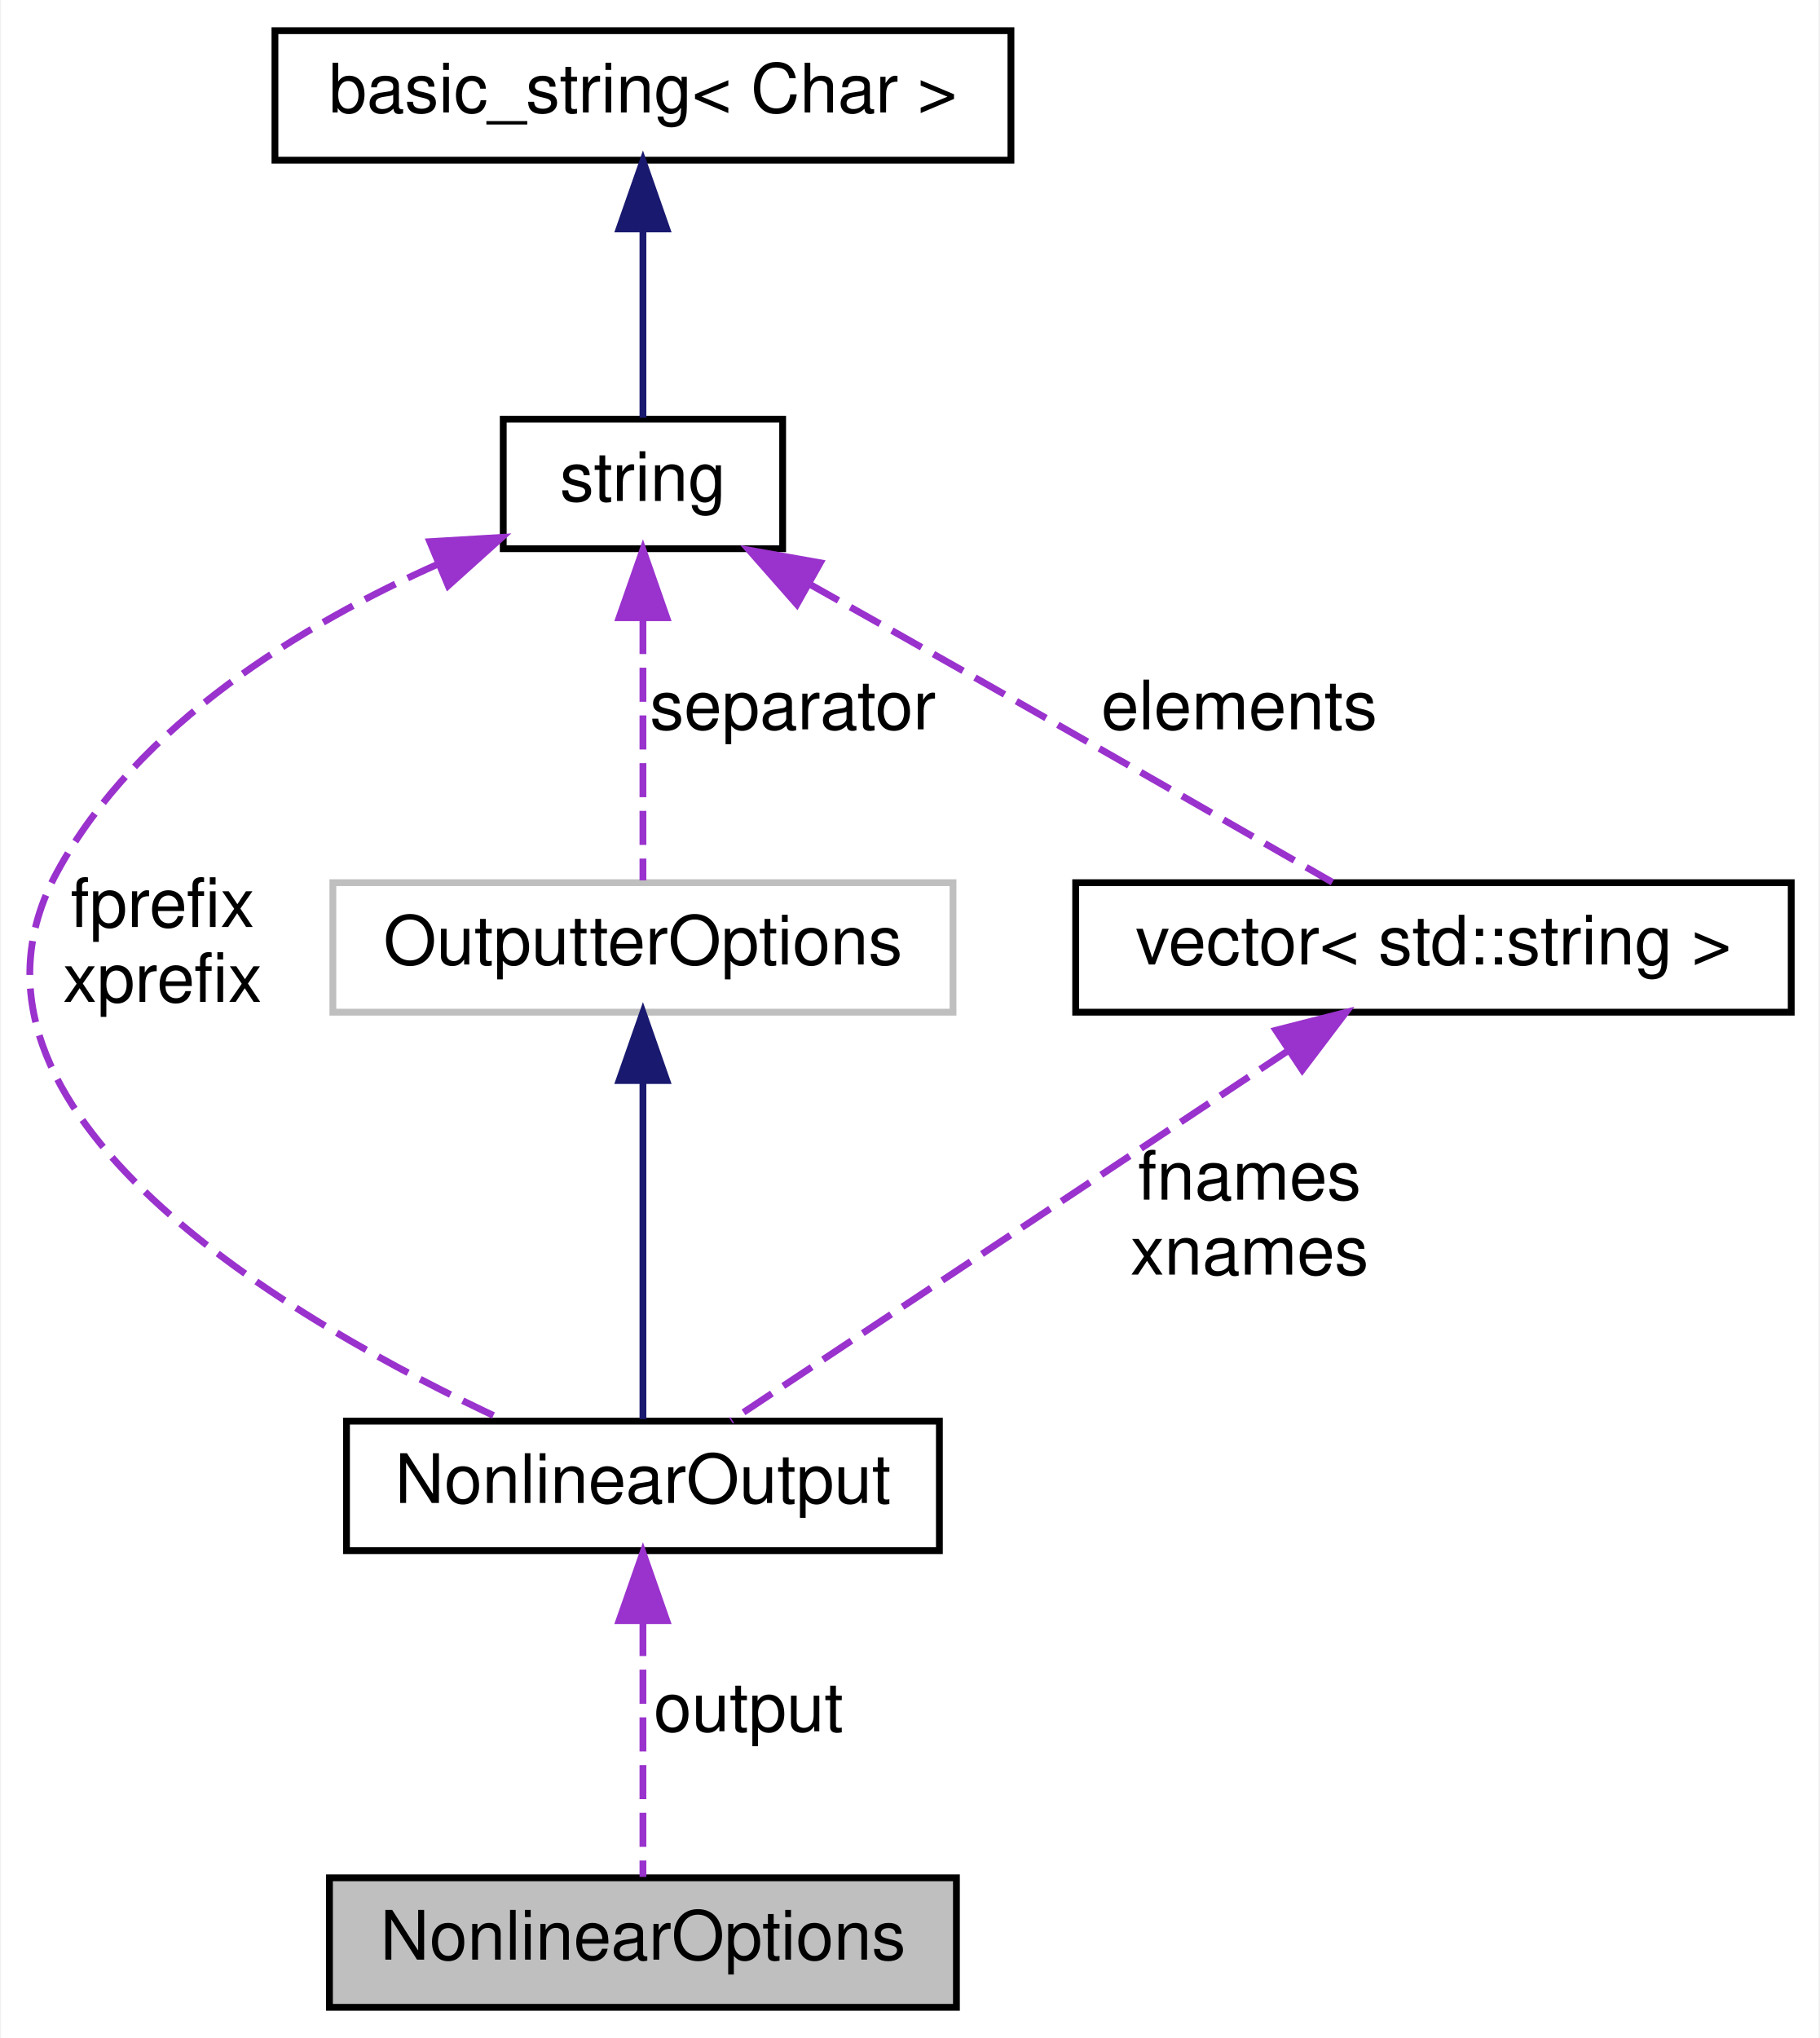
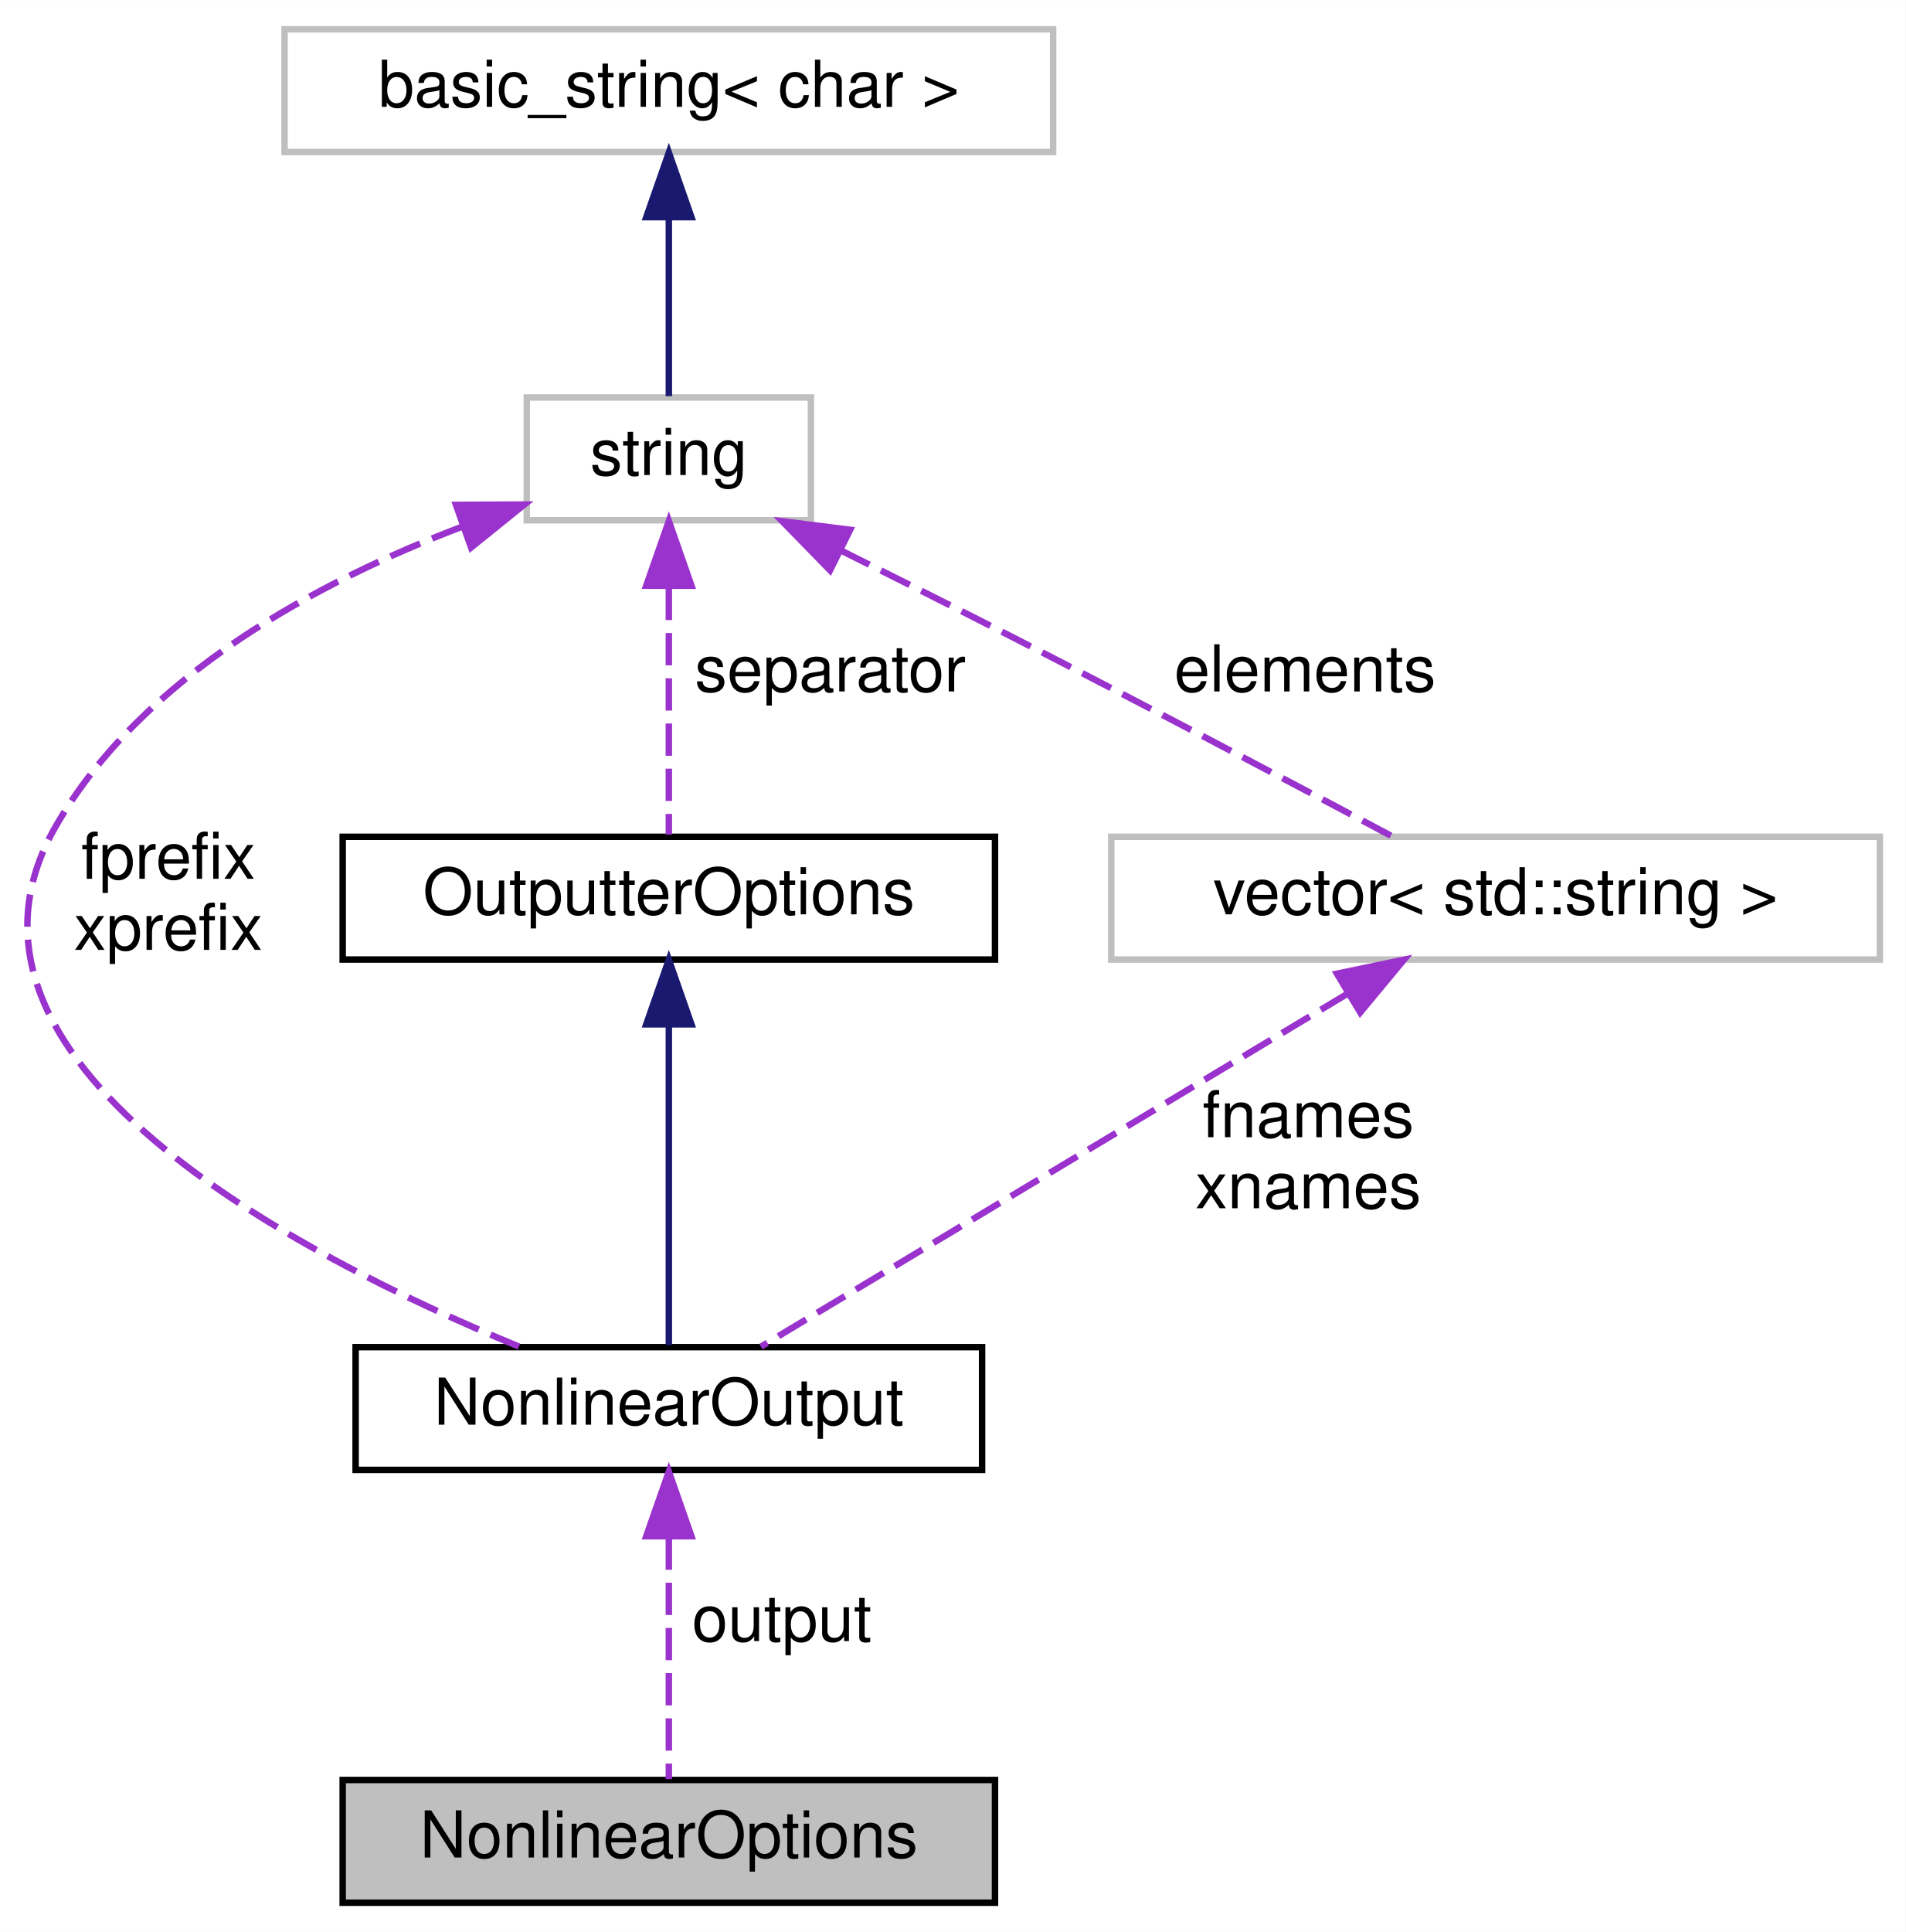
- <svg xmlns="http://www.w3.org/2000/svg" xmlns:xlink="http://www.w3.org/1999/xlink" width="267pt" height="299pt" viewBox="0.00 0.00 266.69 299.00">
+ <svg xmlns="http://www.w3.org/2000/svg" xmlns:xlink="http://www.w3.org/1999/xlink" width="295pt" height="299pt" viewBox="0.00 0.00 295.06 299.00">
  <g id="graph0" class="graph" transform="scale(1 1) rotate(0) translate(4 295)">
-     <polygon fill="white" stroke="transparent" points="-4,4 -4,-295 262.69,-295 262.69,4 -4,4" />
+     <polygon fill="white" stroke="transparent" points="-4,4 -4,-295 291.06,-295 291.06,4 -4,4" />
    <g id="node1" class="node">
      <g id="a_node1">
        <a xlink:title="A type that describes the options for the solution of a non-linear problem.">
-           <polygon fill="#bfbfbf" stroke="black" points="44.19,-0.5 44.19,-19.5 136.19,-19.5 136.19,-0.5 44.19,-0.5" />
-           <text text-anchor="middle" x="90.19" y="-7.5" font-family="Helvetica,sans-Serif" font-size="10.00">NonlinearOptions</text>
+           <polygon fill="#bfbfbf" stroke="black" points="49.06,-0.5 49.06,-19.5 150.06,-19.5 150.06,-0.5 49.06,-0.5" />
+           <text text-anchor="middle" x="99.56" y="-7.5" font-family="Helvetica,sans-Serif" font-size="10.00">NonlinearOptions</text>
        </a>
      </g>
    </g>
    <g id="node2" class="node">
      <g id="a_node2">
        <a xlink:href="structReaktoro_1_1NonlinearOutput.html" target="_top" xlink:title="A type that describes the options for the output of a non-linear problem calculation.">
-           <polygon fill="white" stroke="black" points="46.69,-67.5 46.69,-86.5 133.69,-86.5 133.69,-67.5 46.69,-67.5" />
-           <text text-anchor="middle" x="90.19" y="-74.5" font-family="Helvetica,sans-Serif" font-size="10.00">NonlinearOutput</text>
+           <polygon fill="white" stroke="black" points="51.06,-67.5 51.06,-86.5 148.06,-86.5 148.06,-67.5 51.06,-67.5" />
+           <text text-anchor="middle" x="99.56" y="-74.5" font-family="Helvetica,sans-Serif" font-size="10.00">NonlinearOutput</text>
        </a>
      </g>
    </g>
    <g id="edge1" class="edge">
-       <path fill="none" stroke="#9a32cd" stroke-dasharray="5,2" d="M90.19,-57.04C90.19,-44.67 90.19,-29.12 90.19,-19.63" />
-       <polygon fill="#9a32cd" stroke="#9a32cd" points="86.69,-57.23 90.19,-67.23 93.69,-57.23 86.69,-57.23" />
-       <text text-anchor="middle" x="105.69" y="-41" font-family="Helvetica,sans-Serif" font-size="10.00"> output</text>
+       <path fill="none" stroke="#9a32cd" stroke-dasharray="5,2" d="M99.56,-57.04C99.56,-44.67 99.56,-29.12 99.56,-19.63" />
+       <polygon fill="#9a32cd" stroke="#9a32cd" points="96.06,-57.23 99.56,-67.23 103.06,-57.23 96.06,-57.23" />
+       <text text-anchor="middle" x="117.06" y="-41" font-family="Helvetica,sans-Serif" font-size="10.00"> output</text>
    </g>
    <g id="node3" class="node">
      <g id="a_node3">
        <a xlink:href="structReaktoro_1_1OutputterOptions.html" target="_top" xlink:title=" ">
-           <polygon fill="white" stroke="#bfbfbf" points="44.69,-146.5 44.69,-165.5 135.69,-165.5 135.69,-146.5 44.69,-146.5" />
-           <text text-anchor="middle" x="90.19" y="-153.5" font-family="Helvetica,sans-Serif" font-size="10.00">OutputterOptions</text>
+           <polygon fill="white" stroke="black" points="49.06,-146.5 49.06,-165.5 150.06,-165.5 150.06,-146.5 49.06,-146.5" />
+           <text text-anchor="middle" x="99.56" y="-153.5" font-family="Helvetica,sans-Serif" font-size="10.00">OutputterOptions</text>
        </a>
      </g>
    </g>
    <g id="edge2" class="edge">
-       <path fill="none" stroke="midnightblue" d="M90.19,-136.31C90.19,-120.59 90.19,-98.81 90.19,-86.81" />
-       <polygon fill="midnightblue" stroke="midnightblue" points="86.69,-136.47 90.19,-146.47 93.69,-136.47 86.69,-136.47" />
+       <path fill="none" stroke="midnightblue" d="M99.56,-136.31C99.56,-120.59 99.56,-98.81 99.56,-86.81" />
+       <polygon fill="midnightblue" stroke="midnightblue" points="96.06,-136.47 99.56,-146.47 103.06,-136.47 96.06,-136.47" />
    </g>
    <g id="node4" class="node">
      <g id="a_node4">
-         <a xlink:title=" ">
-           <polygon fill="white" stroke="black" points="69.69,-214.5 69.69,-233.5 110.69,-233.5 110.69,-214.5 69.69,-214.5" />
-           <text text-anchor="middle" x="90.19" y="-221.5" font-family="Helvetica,sans-Serif" font-size="10.00">string</text>
+         <a xlink:title="STL class.">
+           <polygon fill="white" stroke="#bfbfbf" points="77.56,-214.5 77.56,-233.5 121.56,-233.5 121.56,-214.5 77.56,-214.5" />
+           <text text-anchor="middle" x="99.56" y="-221.5" font-family="Helvetica,sans-Serif" font-size="10.00">string</text>
        </a>
      </g>
    </g>
    <g id="edge5" class="edge">
-       <path fill="none" stroke="#9a32cd" stroke-dasharray="5,2" d="M60.21,-212.28C40.41,-203.46 16.01,-188.81 4.19,-167 -14.8,-131.96 38.88,-100.97 69.9,-86.56" />
-       <polygon fill="#9a32cd" stroke="#9a32cd" points="58.91,-215.53 69.49,-216.16 61.61,-209.07 58.91,-215.53" />
-       <text text-anchor="middle" x="19.69" y="-159" font-family="Helvetica,sans-Serif" font-size="10.00"> fprefix</text>
-       <text text-anchor="middle" x="19.69" y="-148" font-family="Helvetica,sans-Serif" font-size="10.00">xprefix</text>
+       <path fill="none" stroke="#9a32cd" stroke-dasharray="5,2" d="M67.55,-213.5C45.55,-205.12 17.99,-190.5 4.56,-167 -16.06,-130.89 42.04,-100.71 76.35,-86.59" />
+       <polygon fill="#9a32cd" stroke="#9a32cd" points="66.6,-216.88 77.19,-216.93 68.94,-210.28 66.6,-216.88" />
+       <text text-anchor="middle" x="22.06" y="-159" font-family="Helvetica,sans-Serif" font-size="10.00"> fprefix</text>
+       <text text-anchor="middle" x="22.06" y="-148" font-family="Helvetica,sans-Serif" font-size="10.00">xprefix</text>
    </g>
    <g id="edge3" class="edge">
-       <path fill="none" stroke="#9a32cd" stroke-dasharray="5,2" d="M90.19,-204.04C90.19,-191.47 90.19,-175.56 90.19,-165.84" />
-       <polygon fill="#9a32cd" stroke="#9a32cd" points="86.69,-204.37 90.19,-214.37 93.69,-204.37 86.69,-204.37" />
-       <text text-anchor="middle" x="112.19" y="-188" font-family="Helvetica,sans-Serif" font-size="10.00"> separator</text>
+       <path fill="none" stroke="#9a32cd" stroke-dasharray="5,2" d="M99.56,-204.04C99.56,-191.47 99.56,-175.56 99.56,-165.84" />
+       <polygon fill="#9a32cd" stroke="#9a32cd" points="96.06,-204.37 99.56,-214.37 103.06,-204.37 96.06,-204.37" />
+       <text text-anchor="middle" x="124.56" y="-188" font-family="Helvetica,sans-Serif" font-size="10.00"> separator</text>
    </g>
    <g id="node6" class="node">
      <g id="a_node6">
        <a xlink:title=" ">
-           <polygon fill="white" stroke="black" points="153.69,-146.5 153.69,-165.5 258.69,-165.5 258.69,-146.5 153.69,-146.5" />
-           <text text-anchor="middle" x="206.19" y="-153.5" font-family="Helvetica,sans-Serif" font-size="10.00">vector&lt; std::string &gt;</text>
+           <polygon fill="white" stroke="#bfbfbf" points="168.06,-146.5 168.06,-165.5 287.06,-165.5 287.06,-146.5 168.06,-146.5" />
+           <text text-anchor="middle" x="227.56" y="-153.5" font-family="Helvetica,sans-Serif" font-size="10.00">vector&lt; std::string &gt;</text>
        </a>
      </g>
    </g>
    <g id="edge7" class="edge">
-       <path fill="none" stroke="#9a32cd" stroke-dasharray="5,2" d="M114.53,-209.36C122.12,-205.1 130.51,-200.36 138.19,-196 156.53,-185.58 177.59,-173.48 191.36,-165.56" />
-       <polygon fill="#9a32cd" stroke="#9a32cd" points="112.78,-206.33 105.78,-214.28 116.21,-212.43 112.78,-206.33" />
-       <text text-anchor="middle" x="177.69" y="-188" font-family="Helvetica,sans-Serif" font-size="10.00"> elements</text>
+       <path fill="none" stroke="#9a32cd" stroke-dasharray="5,2" d="M126.13,-209.86C134.89,-205.49 144.66,-200.57 153.56,-196 173.59,-185.72 196.49,-173.59 211.45,-165.62" />
+       <polygon fill="#9a32cd" stroke="#9a32cd" points="124.52,-206.75 117.12,-214.34 127.63,-213.02 124.52,-206.75" />
+       <text text-anchor="middle" x="198.06" y="-188" font-family="Helvetica,sans-Serif" font-size="10.00"> elements</text>
    </g>
    <g id="node5" class="node">
      <g id="a_node5">
-         <a xlink:title=" ">
-           <polygon fill="white" stroke="black" points="36.19,-271.5 36.19,-290.5 144.19,-290.5 144.19,-271.5 36.19,-271.5" />
-           <text text-anchor="middle" x="90.19" y="-278.5" font-family="Helvetica,sans-Serif" font-size="10.00">basic_string&lt; Char &gt;</text>
+         <a xlink:title="STL class.">
+           <polygon fill="white" stroke="#bfbfbf" points="40.06,-271.5 40.06,-290.5 159.06,-290.5 159.06,-271.5 40.06,-271.5" />
+           <text text-anchor="middle" x="99.56" y="-278.5" font-family="Helvetica,sans-Serif" font-size="10.00">basic_string&lt; char &gt;</text>
        </a>
      </g>
    </g>
    <g id="edge4" class="edge">
-       <path fill="none" stroke="midnightblue" d="M90.19,-261.12C90.19,-251.82 90.19,-241.06 90.19,-233.71" />
-       <polygon fill="midnightblue" stroke="midnightblue" points="86.69,-261.41 90.19,-271.41 93.69,-261.41 86.69,-261.41" />
+       <path fill="none" stroke="midnightblue" d="M99.56,-261.12C99.56,-251.82 99.56,-241.06 99.56,-233.71" />
+       <polygon fill="midnightblue" stroke="midnightblue" points="96.06,-261.41 99.56,-271.41 103.06,-261.41 96.06,-261.41" />
    </g>
    <g id="edge6" class="edge">
-       <path fill="none" stroke="#9a32cd" stroke-dasharray="5,2" d="M184.93,-140.89C161.01,-125.01 122.91,-99.72 103.11,-86.57" />
-       <polygon fill="#9a32cd" stroke="#9a32cd" points="183.07,-143.85 193.34,-146.47 186.94,-138.02 183.07,-143.85" />
-       <text text-anchor="middle" x="179.19" y="-119" font-family="Helvetica,sans-Serif" font-size="10.00"> fnames</text>
-       <text text-anchor="middle" x="179.19" y="-108" font-family="Helvetica,sans-Serif" font-size="10.00">xnames</text>
+       <path fill="none" stroke="#9a32cd" stroke-dasharray="5,2" d="M204.79,-141.3C178.45,-125.45 135.86,-99.84 113.81,-86.57" />
+       <polygon fill="#9a32cd" stroke="#9a32cd" points="203,-144.31 213.38,-146.47 206.61,-138.31 203,-144.31" />
+       <text text-anchor="middle" x="198.56" y="-119" font-family="Helvetica,sans-Serif" font-size="10.00"> fnames</text>
+       <text text-anchor="middle" x="198.56" y="-108" font-family="Helvetica,sans-Serif" font-size="10.00">xnames</text>
    </g>
  </g>
</svg>
